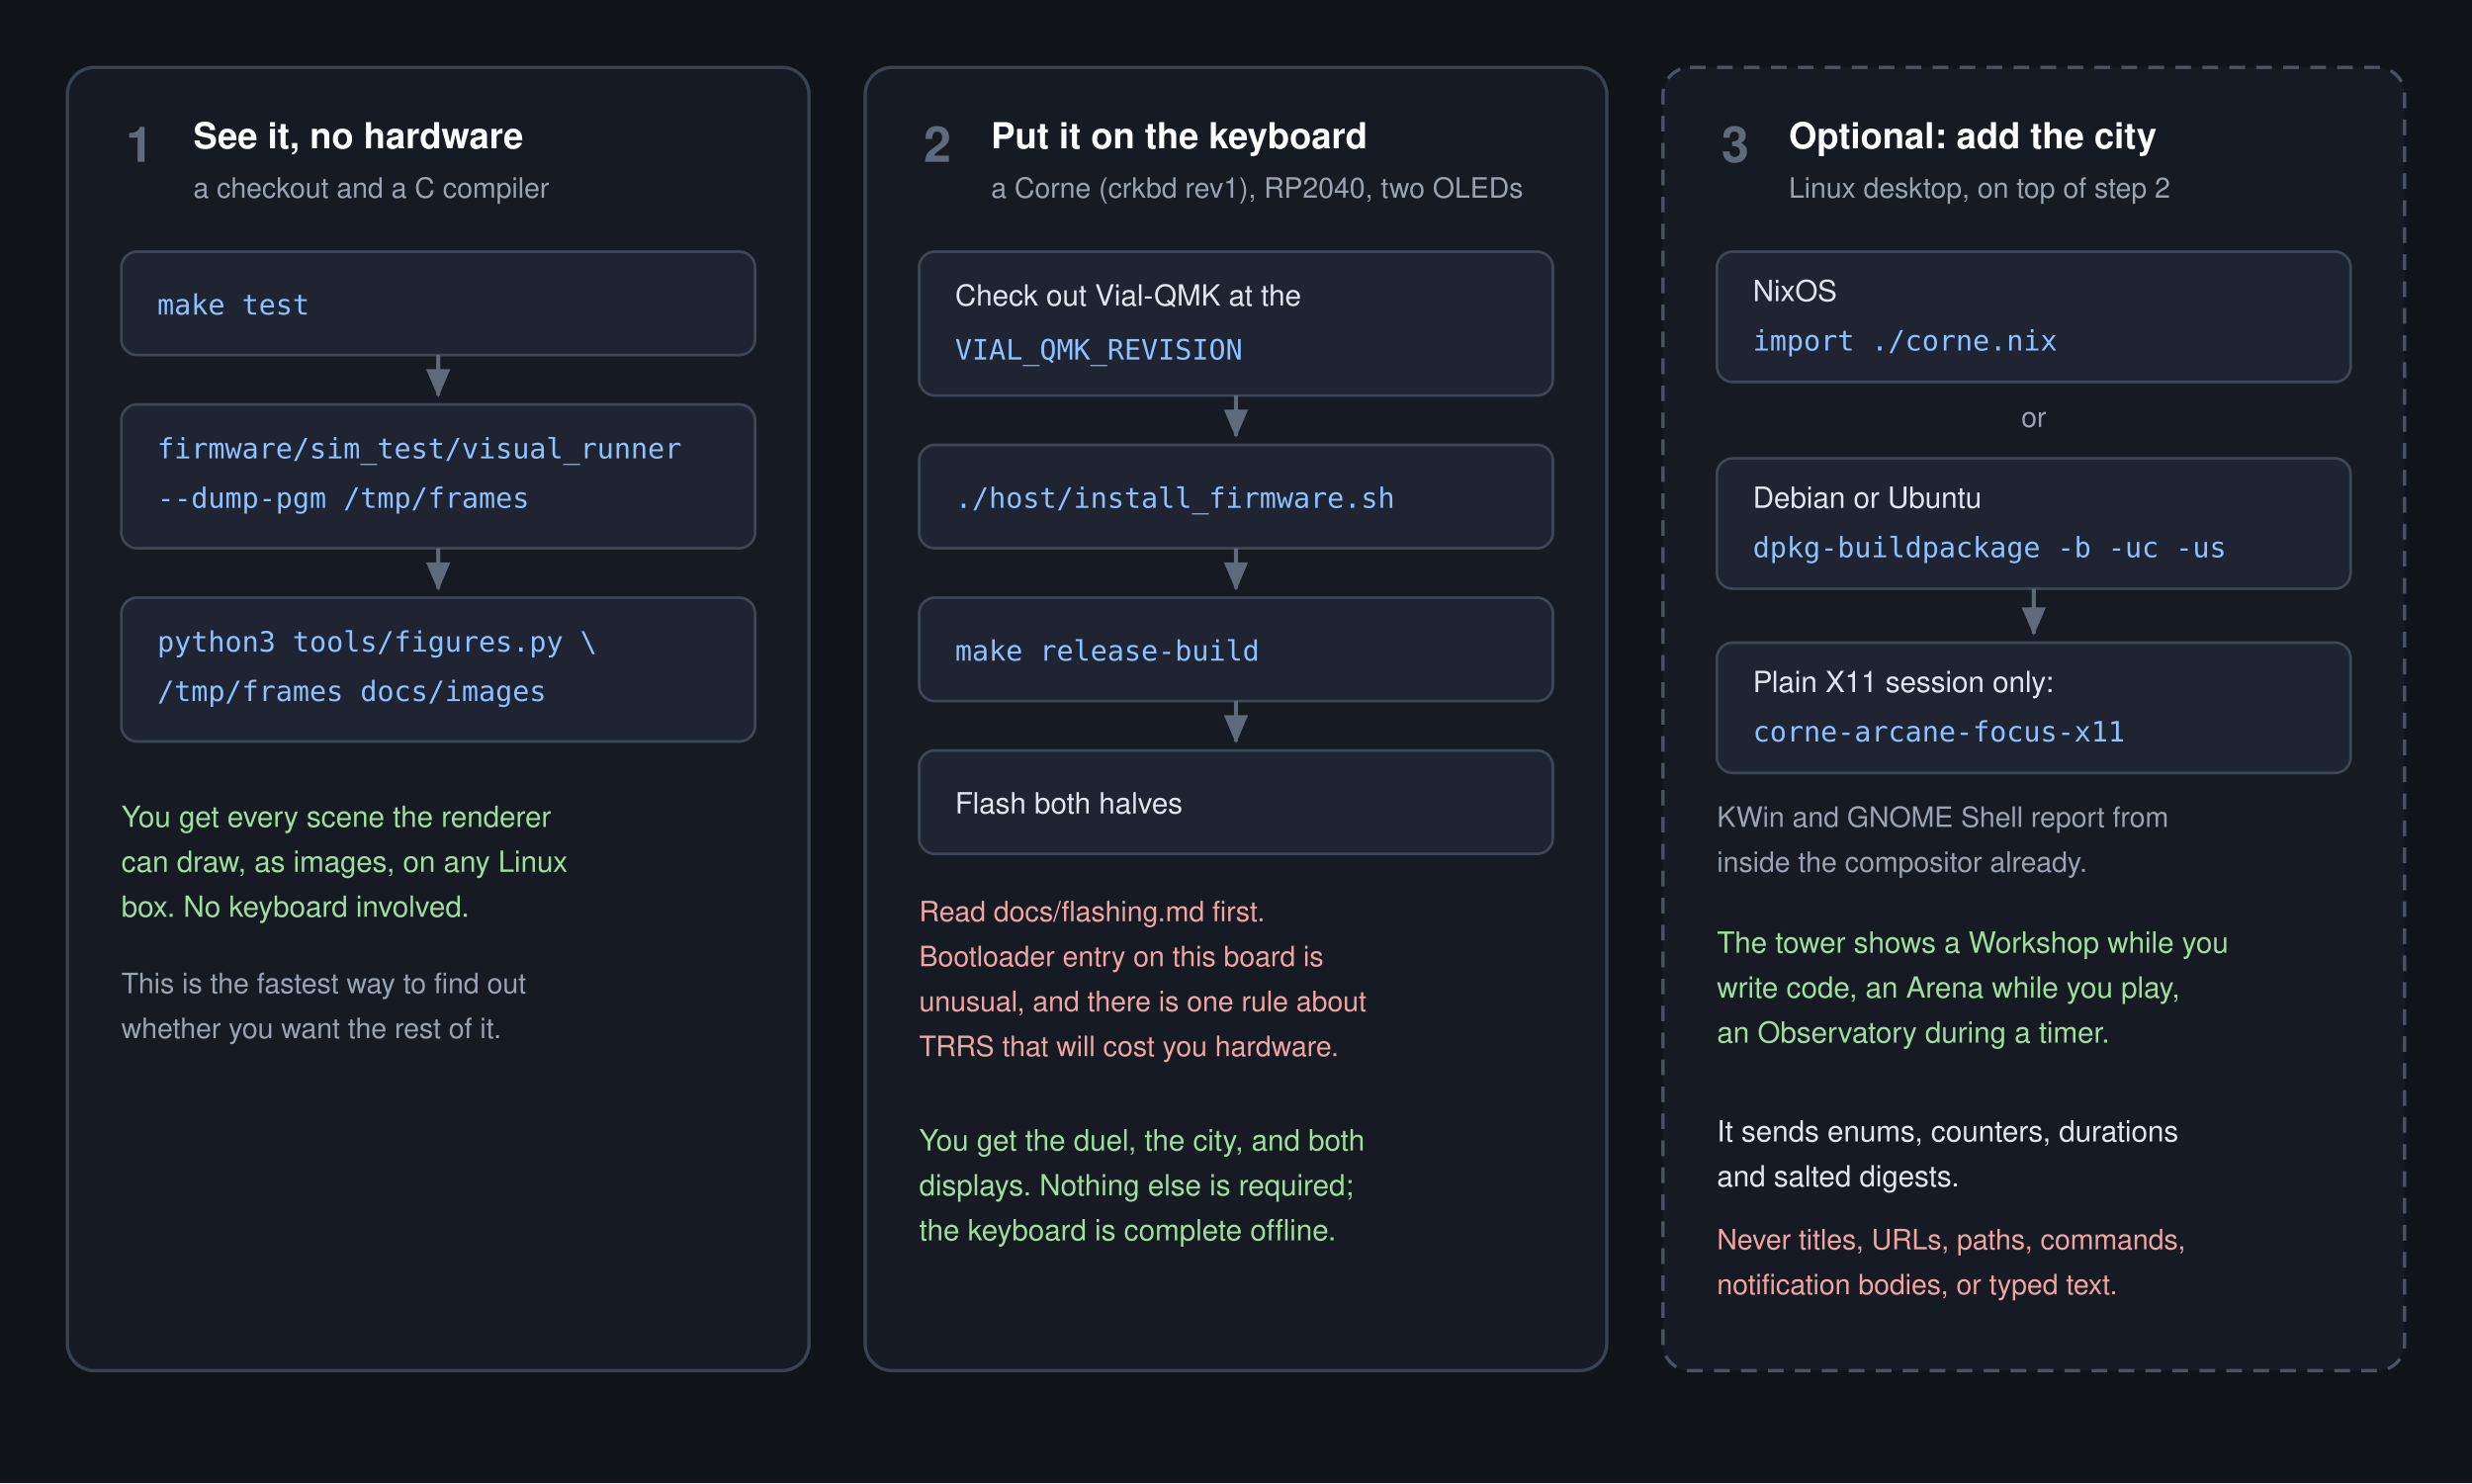
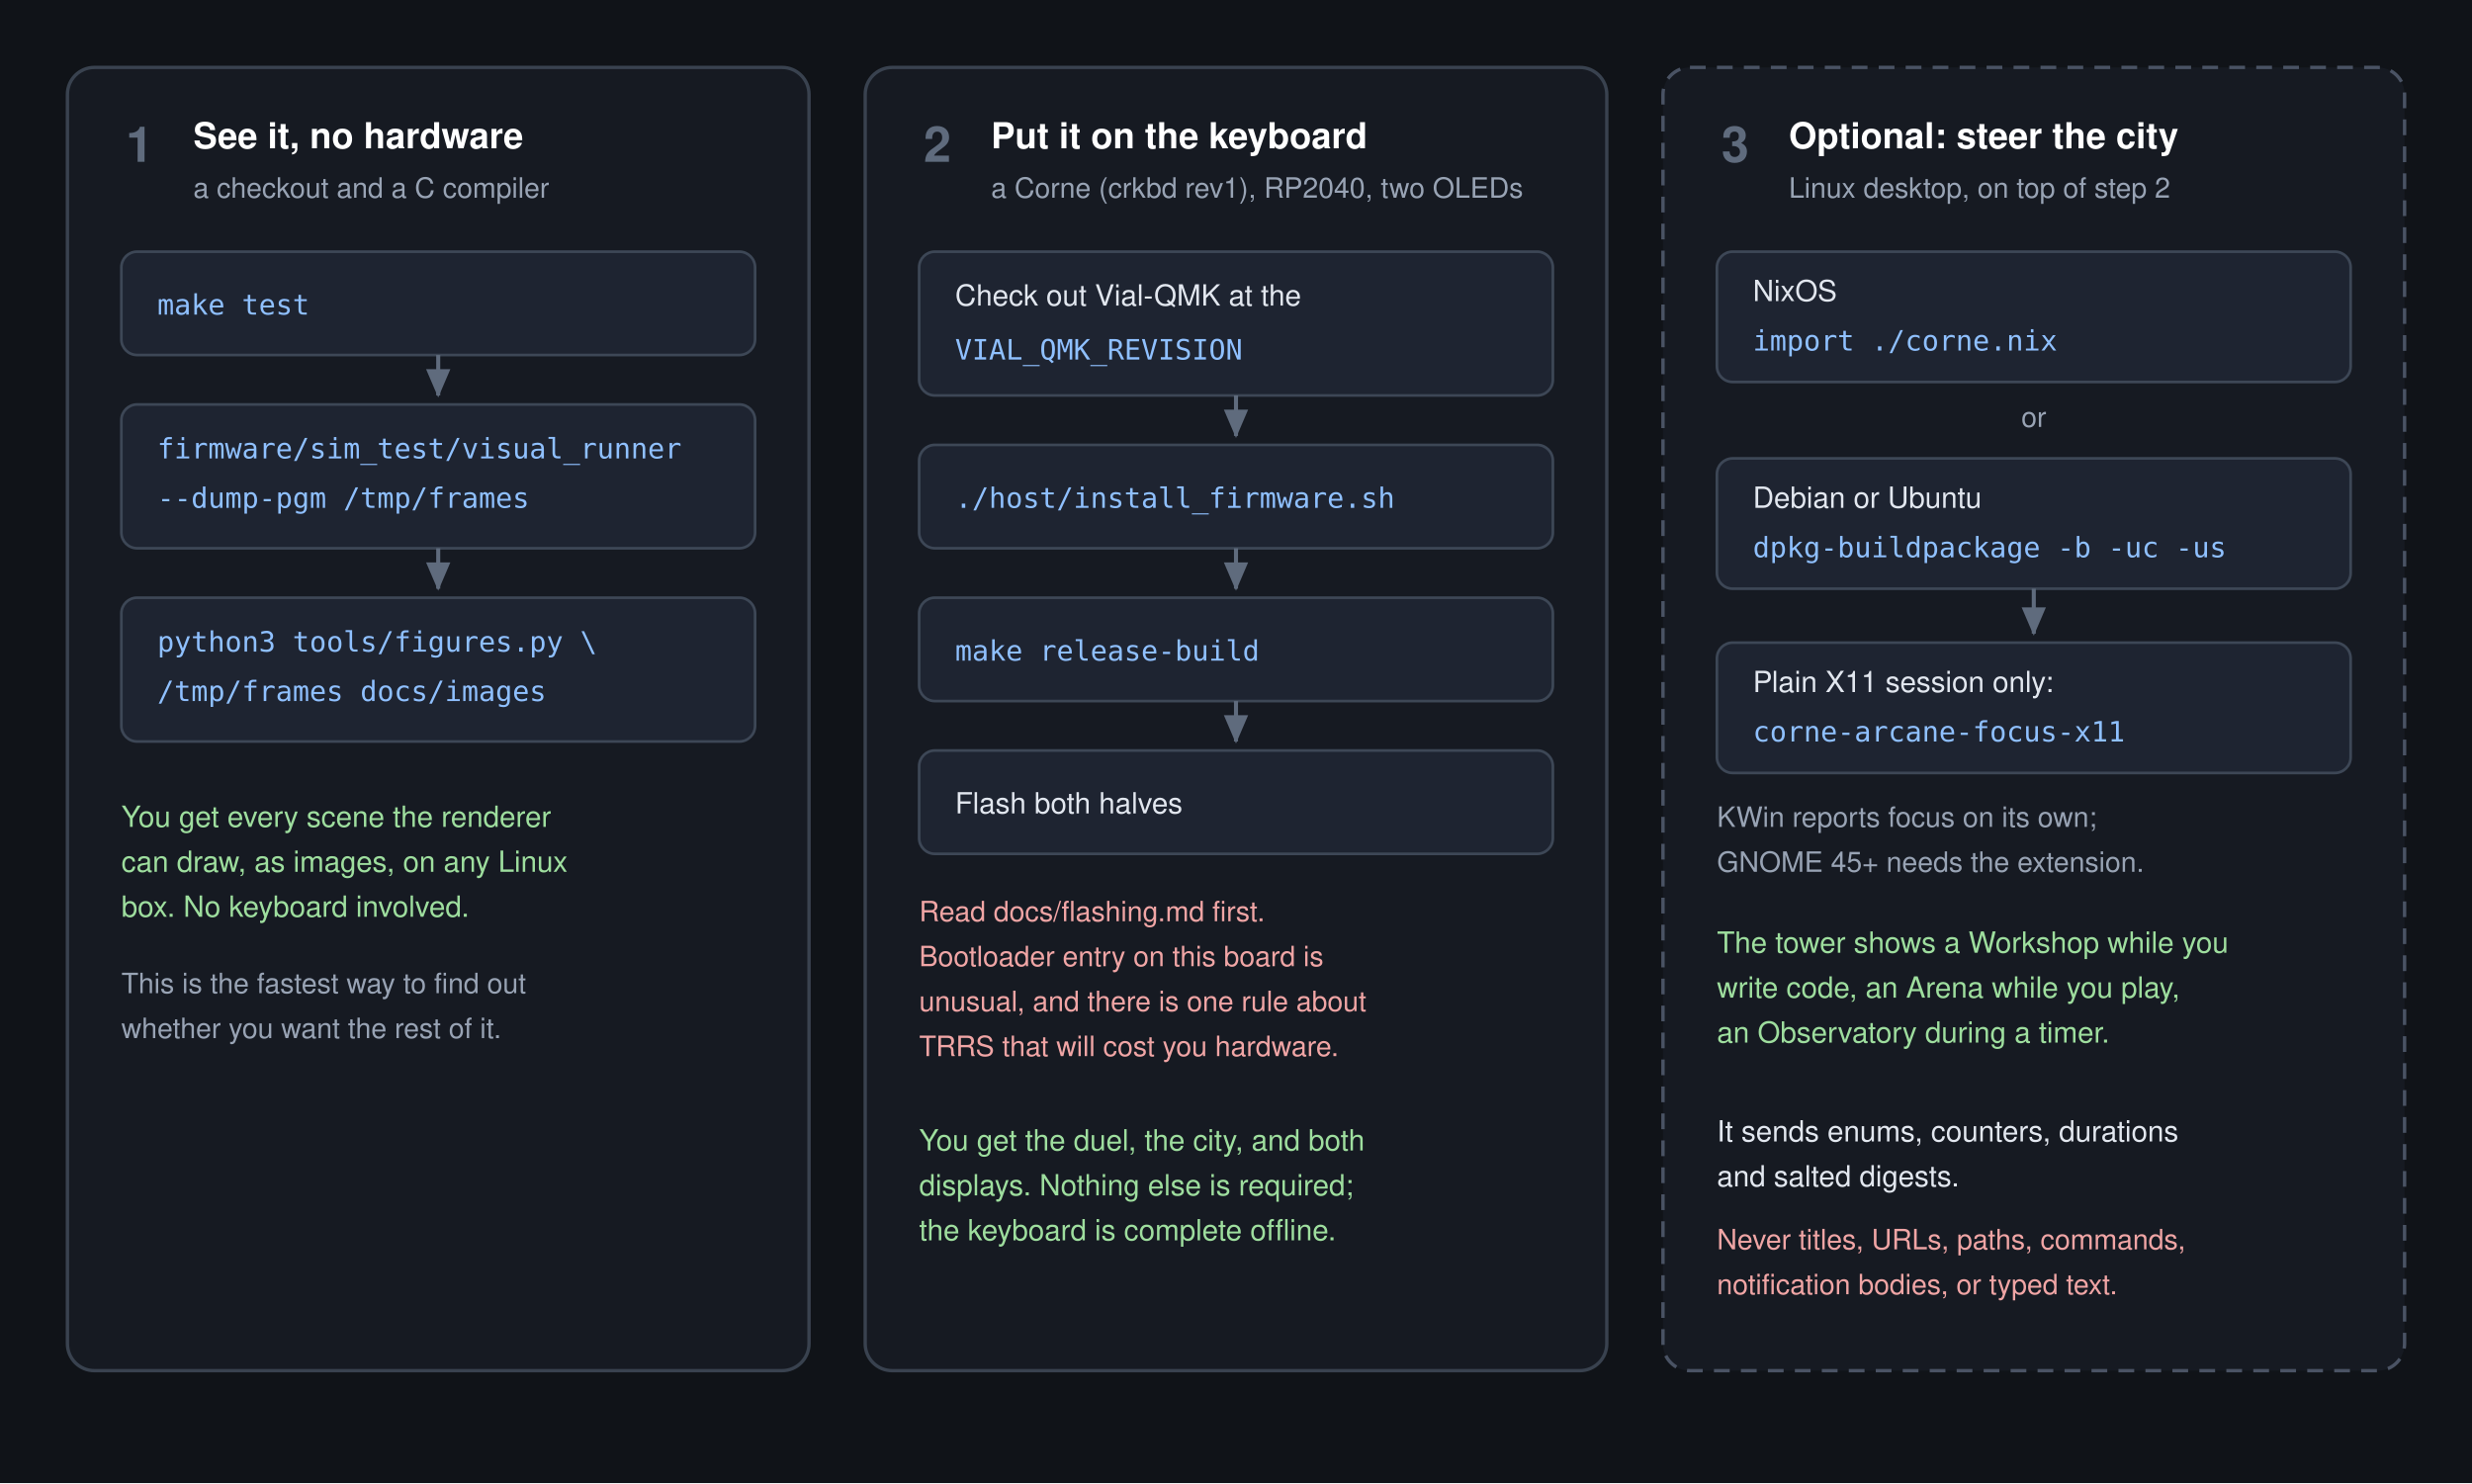
<svg xmlns="http://www.w3.org/2000/svg" viewBox="0 0 1100 660" width="1100" height="660" role="img" aria-label="Three ways in: run the simulation natively with no hardware; build and flash the firmware onto a Corne; or additionally install the optional Linux daemon.">
  <style>
    .bg   { fill: #101318; }
    .lane { fill: #161a22; stroke: #39424f; stroke-width: 1.5; rx: 12; }
    .opt  { fill: #161a22; stroke: #4a5364; stroke-width: 1.5; stroke-dasharray: 7 5; rx: 12; }
    .step { fill: #1e2431; stroke: #3d4756; stroke-width: 1.2; rx: 7; }
    .t    { font-family: ui-sans-serif, system-ui, "Segoe UI", Helvetica, Arial, sans-serif; fill: #e2e7ef; }
    .n    { font-size: 22px; font-weight: 700; fill: #5f6b7d; }
    .h    { font-size: 16px; font-weight: 700; fill: #ffffff; }
    .b    { font-size: 13px; }
    .d    { font-size: 12.5px; fill: #98a3b4; }
    .g    { font-size: 13px; fill: #9ede9e; }
    .no   { font-size: 12.5px; fill: #f0a5a5; }
    .m    { font-family: ui-monospace, SFMono-Regular, Menlo, Consolas, monospace; font-size: 12.5px; fill: #8fc0ff; }
    .flow { stroke: #5f6b7d; stroke-width: 1.8; fill: none; }
  </style>
  <rect class="bg" x="0" y="0" width="1100" height="660" />
  <defs>
    <marker id="s" markerWidth="8" markerHeight="8" refX="6.5" refY="4" orient="auto">
      <path d="M 0,1 L 7,4 L 0,7 z" fill="#5f6b7d" />
    </marker>
  </defs>
  <rect class="lane" x="30" y="30" width="330" height="580" />
  <text class="t n" x="56" y="72">1</text>
  <text class="t h" x="86" y="66">See it, no hardware</text>
  <text class="t d" x="86" y="88">a checkout and a C compiler</text>
  <rect class="step" x="54" y="112" width="282" height="46" />
  <text class="t m" x="70" y="140">make test</text>
  <path class="flow" d="M 195,158 L 195,176" marker-end="url(#s)" />
  <rect class="step" x="54" y="180" width="282" height="64" />
  <text class="t m" x="70" y="204">firmware/sim_test/visual_runner</text>
  <text class="t m" x="70" y="226">  --dump-pgm /tmp/frames</text>
  <path class="flow" d="M 195,244 L 195,262" marker-end="url(#s)" />
  <rect class="step" x="54" y="266" width="282" height="64" />
  <text class="t m" x="70" y="290">python3 tools/figures.py \</text>
  <text class="t m" x="70" y="312">  /tmp/frames docs/images</text>
  <text class="t g" x="54" y="368">You get every scene the renderer</text>
  <text class="t g" x="54" y="388">can draw, as images, on any Linux</text>
  <text class="t g" x="54" y="408">box. No keyboard involved.</text>
  <text class="t d" x="54" y="442">This is the fastest way to find out</text>
  <text class="t d" x="54" y="462">whether you want the rest of it.</text>
  <rect class="lane" x="385" y="30" width="330" height="580" />
  <text class="t n" x="411" y="72">2</text>
  <text class="t h" x="441" y="66">Put it on the keyboard</text>
  <text class="t d" x="441" y="88">a Corne (crkbd rev1), RP2040, two OLEDs</text>
  <rect class="step" x="409" y="112" width="282" height="64" />
  <text class="t b" x="425" y="136">Check out Vial-QMK at the</text>
  <text class="t m" x="425" y="160">VIAL_QMK_REVISION</text>
  <path class="flow" d="M 550,176 L 550,194" marker-end="url(#s)" />
  <rect class="step" x="409" y="198" width="282" height="46" />
  <text class="t m" x="425" y="226">./host/install_firmware.sh</text>
  <path class="flow" d="M 550,244 L 550,262" marker-end="url(#s)" />
  <rect class="step" x="409" y="266" width="282" height="46" />
  <text class="t m" x="425" y="294">make release-build</text>
  <path class="flow" d="M 550,312 L 550,330" marker-end="url(#s)" />
  <rect class="step" x="409" y="334" width="282" height="46" />
  <text class="t b" x="425" y="362">Flash both halves</text>
  <text class="t no" x="409" y="410">Read docs/flashing.md first.</text>
  <text class="t no" x="409" y="430">Bootloader entry on this board is</text>
  <text class="t no" x="409" y="450">unusual, and there is one rule about</text>
  <text class="t no" x="409" y="470">TRRS that will cost you hardware.</text>
  <text class="t g" x="409" y="512">You get the duel, the city, and both</text>
  <text class="t g" x="409" y="532">displays. Nothing else is required;</text>
  <text class="t g" x="409" y="552">the keyboard is complete offline.</text>
  <rect class="opt" x="740" y="30" width="330" height="580" />
  <text class="t n" x="766" y="72">3</text>
-   <text class="t h" x="796" y="66">Optional: add the city</text>
+   <text class="t h" x="796" y="66">Optional: steer the city</text>
  <text class="t d" x="796" y="88">Linux desktop, on top of step 2</text>
  <rect class="step" x="764" y="112" width="282" height="58" />
  <text class="t b" x="780" y="134">NixOS</text>
  <text class="t m" x="780" y="156">import ./corne.nix</text>
  <text class="t d" x="905" y="190" text-anchor="middle">or</text>
  <rect class="step" x="764" y="204" width="282" height="58" />
  <text class="t b" x="780" y="226">Debian or Ubuntu</text>
  <text class="t m" x="780" y="248">dpkg-buildpackage -b -uc -us</text>
  <path class="flow" d="M 905,262 L 905,282" marker-end="url(#s)" />
  <rect class="step" x="764" y="286" width="282" height="58" />
  <text class="t b" x="780" y="308">Plain X11 session only:</text>
  <text class="t m" x="780" y="330">corne-arcane-focus-x11</text>
-   <text class="t d" x="764" y="368">KWin and GNOME Shell report from</text>
-   <text class="t d" x="764" y="388">inside the compositor already.</text>
+   <text class="t d" x="764" y="368">KWin reports focus on its own;</text>
+   <text class="t d" x="764" y="388">GNOME 45+ needs the extension.</text>
  <text class="t g" x="764" y="424">The tower shows a Workshop while you</text>
  <text class="t g" x="764" y="444">write code, an Arena while you play,</text>
  <text class="t g" x="764" y="464">an Observatory during a timer.</text>
  <text class="t b" x="764" y="508">It sends enums, counters, durations</text>
  <text class="t b" x="764" y="528">and salted digests.</text>
  <text class="t no" x="764" y="556">Never titles, URLs, paths, commands,</text>
  <text class="t no" x="764" y="576">notification bodies, or typed text.</text>
</svg>
